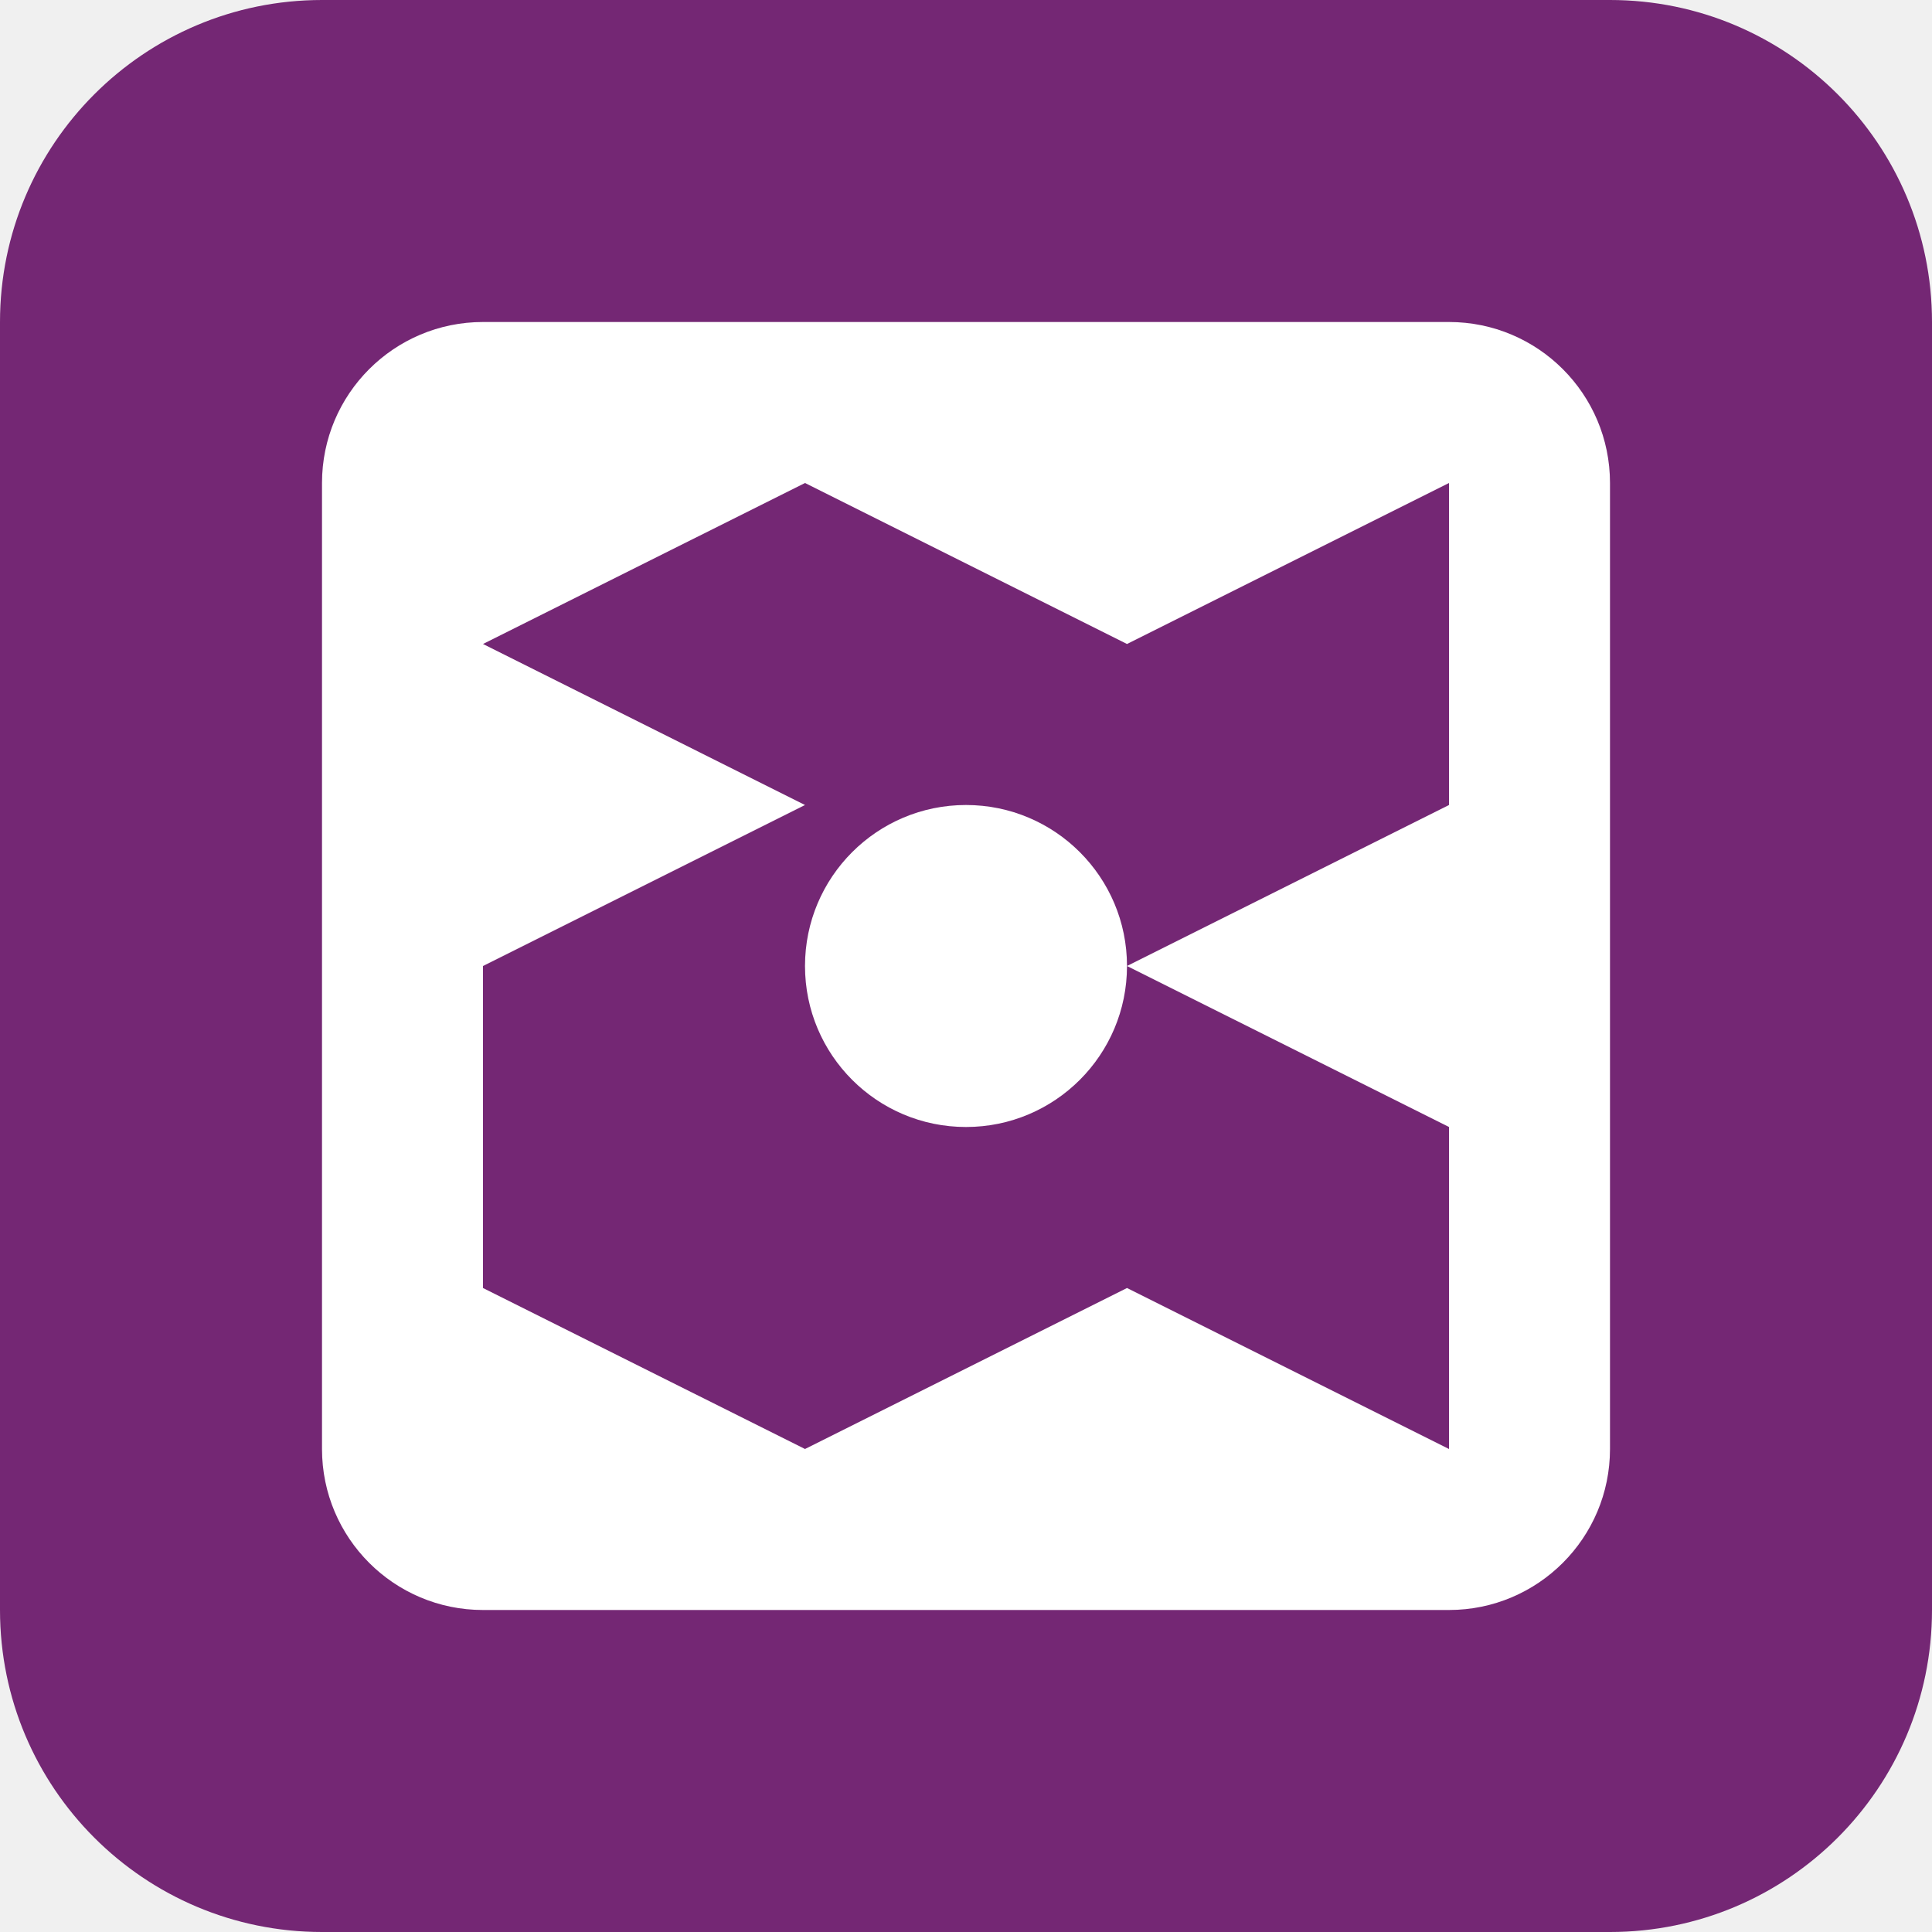
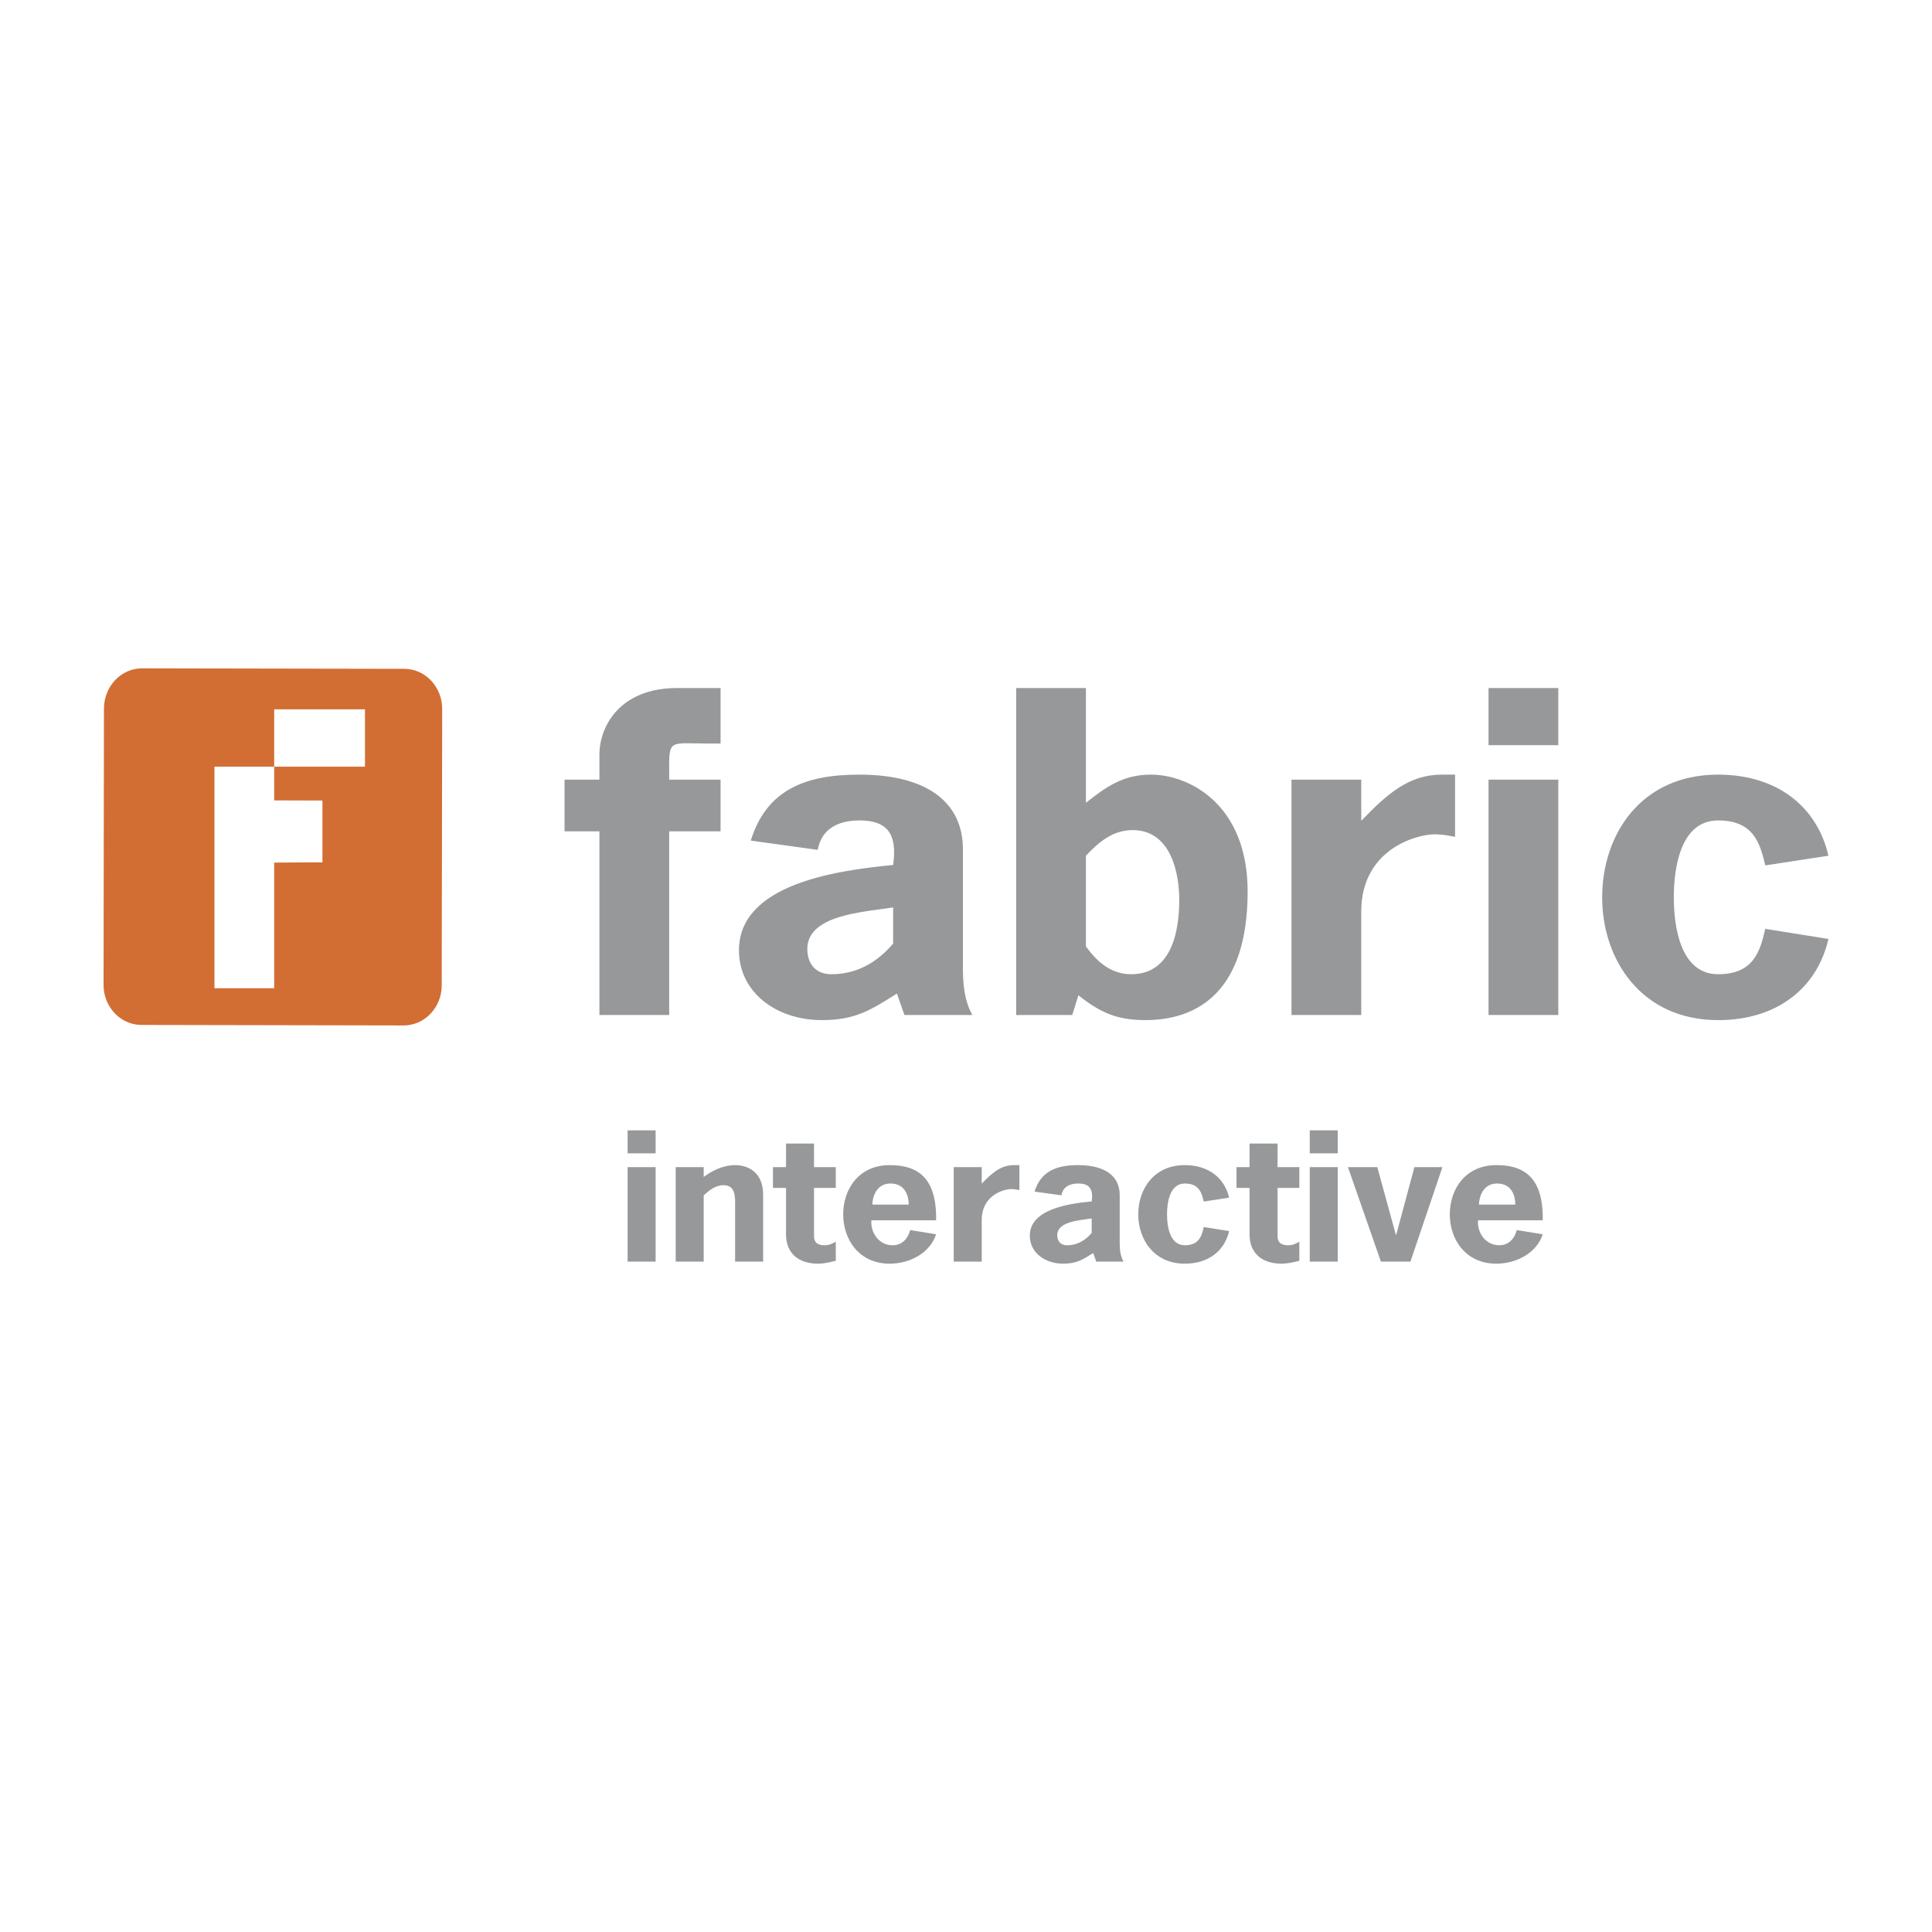
- <svg xmlns="http://www.w3.org/2000/svg" width="48" height="48" viewBox="0 0 48 48" fill="none">
-   <rect width="48" height="48" rx="8" fill="#742774" />
-   <rect x="8" y="8" width="32" height="32" rx="4" fill="white" />
-   <path d="M12 16 L20 12 L28 16 L36 12 L36 20 L28 24 L36 28 L36 36 L28 32 L20 36 L12 32 L12 24 L20 20 L12 16 Z" fill="#742774" />
-   <circle cx="24" cy="24" r="4" fill="white" />
+ <svg xmlns="http://www.w3.org/2000/svg" width="2500" height="2500" viewBox="0 0 192.756 192.756">
+   <g fill-rule="evenodd" clip-rule="evenodd">
+     <path fill="#fff" d="M0 0h192.756v192.756H0V0z" />
+     <path d="M71.892 77.787h-5.126v-.838c-.047-3.271.094-2.768 3.856-2.768h1.27v-5.534h-4.374c-5.55 0-7.714 3.689-7.714 6.667v2.473h-3.48v5.157h3.48v18.322h6.961V82.944h5.126v-5.157h.001zm18.344 23.48h6.772c-.846-1.552-.939-3.229-.939-4.905V84.705c0-4.401-3.246-7.421-10.348-7.421-5.503 0-9.266 1.593-10.818 6.583l6.679.922c.376-2.054 1.976-2.935 4.186-2.935 2.587 0 3.81 1.173 3.34 4.444-5.598.545-15.381 1.887-15.381 8.511 0 4.193 3.716 6.967 8.278 6.967 3.339 0 4.892-1.014 7.479-2.648l.752 2.139zm-1.129-7.128c-1.317 1.551-3.292 3.06-6.162 3.06-1.646 0-2.399-1.132-2.399-2.516 0-3.438 5.691-3.689 8.561-4.15v3.606zm12.276 7.128h5.598l.611-1.971c2.117 1.677 3.764 2.48 6.68 2.48 5.314 0 10.205-2.941 10.205-12.837 0-8.678-5.832-11.655-9.641-11.655-2.822 0-4.516 1.258-6.492 2.809V68.647h-6.961v32.62zm6.961-15.891c1.223-1.299 2.635-2.558 4.656-2.558 3.857 0 4.656 4.361 4.656 6.96 0 2.809-.611 7.421-4.797 7.421-2.068 0-3.434-1.299-4.516-2.767v-9.056h.001zm27.468-7.589h-6.961v23.479h6.961V90.952c0-6.247 5.551-7.714 7.338-7.714.705 0 1.363.126 2.021.252v-6.206h-1.316c-3.197 0-5.361 1.803-8.043 4.612v-4.109zm19.661 0h-6.961v23.479h6.961V77.787zm0-9.14h-6.961v5.702h6.961v-5.702zm20.648 24.024c-.518 2.264-1.176 4.528-4.703 4.528-3.762 0-4.422-4.738-4.422-7.672 0-2.935.66-7.672 4.422-7.672 3.527 0 4.186 2.264 4.703 4.486l6.303-.964c-1.129-4.905-5.127-8.092-11.006-8.092-7.713 0-11.57 5.996-11.57 12.243 0 6.205 3.904 12.25 11.57 12.25 5.879 0 9.877-3.193 11.006-8.099l-6.303-1.008z" fill="#96989a" />
+     <path d="M40.271 102.309c2.091 0 3.799-1.788 3.799-4.002l.048-27.57c.004-2.209-1.691-4.007-3.79-4.01l-26.145-.047c-2.1-.002-3.799 1.787-3.811 3.998l-.041 27.571c-.008 2.212 1.688 4.007 3.786 4.009l26.154.051z" fill="#d26e33" />
+     <path fill="#fff" d="M36.413 70.768h-9.058v9.087l4.815.016v6.162l-4.815.028V98.6h-5.958V76.493h15.016v-5.725z" />
+     <path d="M65.412 116.446h-2.795v9.426h2.795v-9.426zm0-3.67h-2.795v2.289h2.795v-2.289zm4.796 3.67h-2.794v9.426h2.794v-6.599c.528-.505 1.17-1.026 1.982-1.026 1.208 0 1.152 1.195 1.152 1.953v5.672h2.795v-6.683c0-2.323-1.624-2.945-2.776-2.945-1.171 0-2.266.521-3.153 1.178v-.976zm11.008-2.356h-2.794v2.356h-1.304v2.07h1.304v4.629c0 2.054 1.434 2.932 3.171 2.932.605 0 1.209-.135 1.794-.289v-1.902c-.34.186-.643.354-1.114.354-.907 0-1.058-.471-1.058-.926v-4.797h2.172v-2.07h-2.172v-2.357h.001zm5.817 6.093c.038-1.01.547-2.104 1.812-2.104 1.341 0 1.813 1.043 1.813 2.104h-3.625zm6.363 1.565c.076-4.376-1.964-5.504-4.626-5.504-3.097 0-4.645 2.407-4.645 4.915 0 2.491 1.567 4.918 4.645 4.918 2.001 0 4.022-1.063 4.626-2.932l-2.587-.421c-.208.791-.754 1.515-1.756 1.515-1.436 0-2.209-1.347-2.115-2.491h6.458zm4.551-5.302h-2.794v9.426h2.794v-4.141c0-2.508 2.229-3.098 2.945-3.098.283 0 .549.051.812.102v-2.491h-.529c-1.283 0-2.152.724-3.229 1.852v-1.65h.001zm11.424 9.426h2.721c-.342-.623-.379-1.296-.379-1.97v-4.679c0-1.768-1.303-2.979-4.154-2.979-2.209 0-3.721.64-4.342 2.643l2.682.37c.15-.824.791-1.178 1.68-1.178 1.039 0 1.529.471 1.34 1.784-2.246.219-6.174.757-6.174 3.417 0 1.683 1.492 2.797 3.322 2.797 1.342 0 1.965-.407 3.004-1.063l.3.858zm-.453-2.861c-.527.623-1.32 1.229-2.473 1.229-.66 0-.963-.454-.963-1.01 0-1.381 2.285-1.481 3.436-1.667v1.448zm11.18-.59c-.207.91-.473 1.818-1.889 1.818-1.51 0-1.775-1.902-1.775-3.08 0-1.179.266-3.08 1.775-3.08 1.416 0 1.682.909 1.889 1.801l2.531-.388c-.453-1.969-2.059-3.248-4.42-3.248-3.096 0-4.645 2.407-4.645 4.915 0 2.491 1.566 4.918 4.645 4.918 2.361 0 3.967-1.282 4.42-3.252l-2.531-.404zm7.365-8.331h-2.795v2.356h-1.303v2.07h1.303v4.629c0 2.054 1.436 2.932 3.172 2.932.604 0 1.209-.135 1.795-.289v-1.902c-.34.186-.643.354-1.115.354-.906 0-1.057-.471-1.057-.926v-4.797h2.172v-2.07h-2.172v-2.357zm6.004 2.356h-2.793v9.426h2.793v-9.426zm0-3.67h-2.793v2.289h2.793v-2.289zm10.443 3.67h-2.795l-1.812 6.75h-.039l-1.85-6.75h-2.928l3.287 9.426h2.945l3.192-9.426zm3.645 3.737c.037-1.01.547-2.104 1.812-2.104 1.34 0 1.812 1.043 1.812 2.104h-3.624zm6.363 1.565c.076-4.376-1.963-5.504-4.625-5.504-3.098 0-4.646 2.407-4.646 4.915 0 2.491 1.566 4.918 4.646 4.918 2 0 4.021-1.063 4.625-2.932l-2.588-.421c-.207.791-.754 1.515-1.754 1.515-1.436 0-2.211-1.347-2.115-2.491h6.457z" fill="#96989a" />
+   </g>
</svg>
